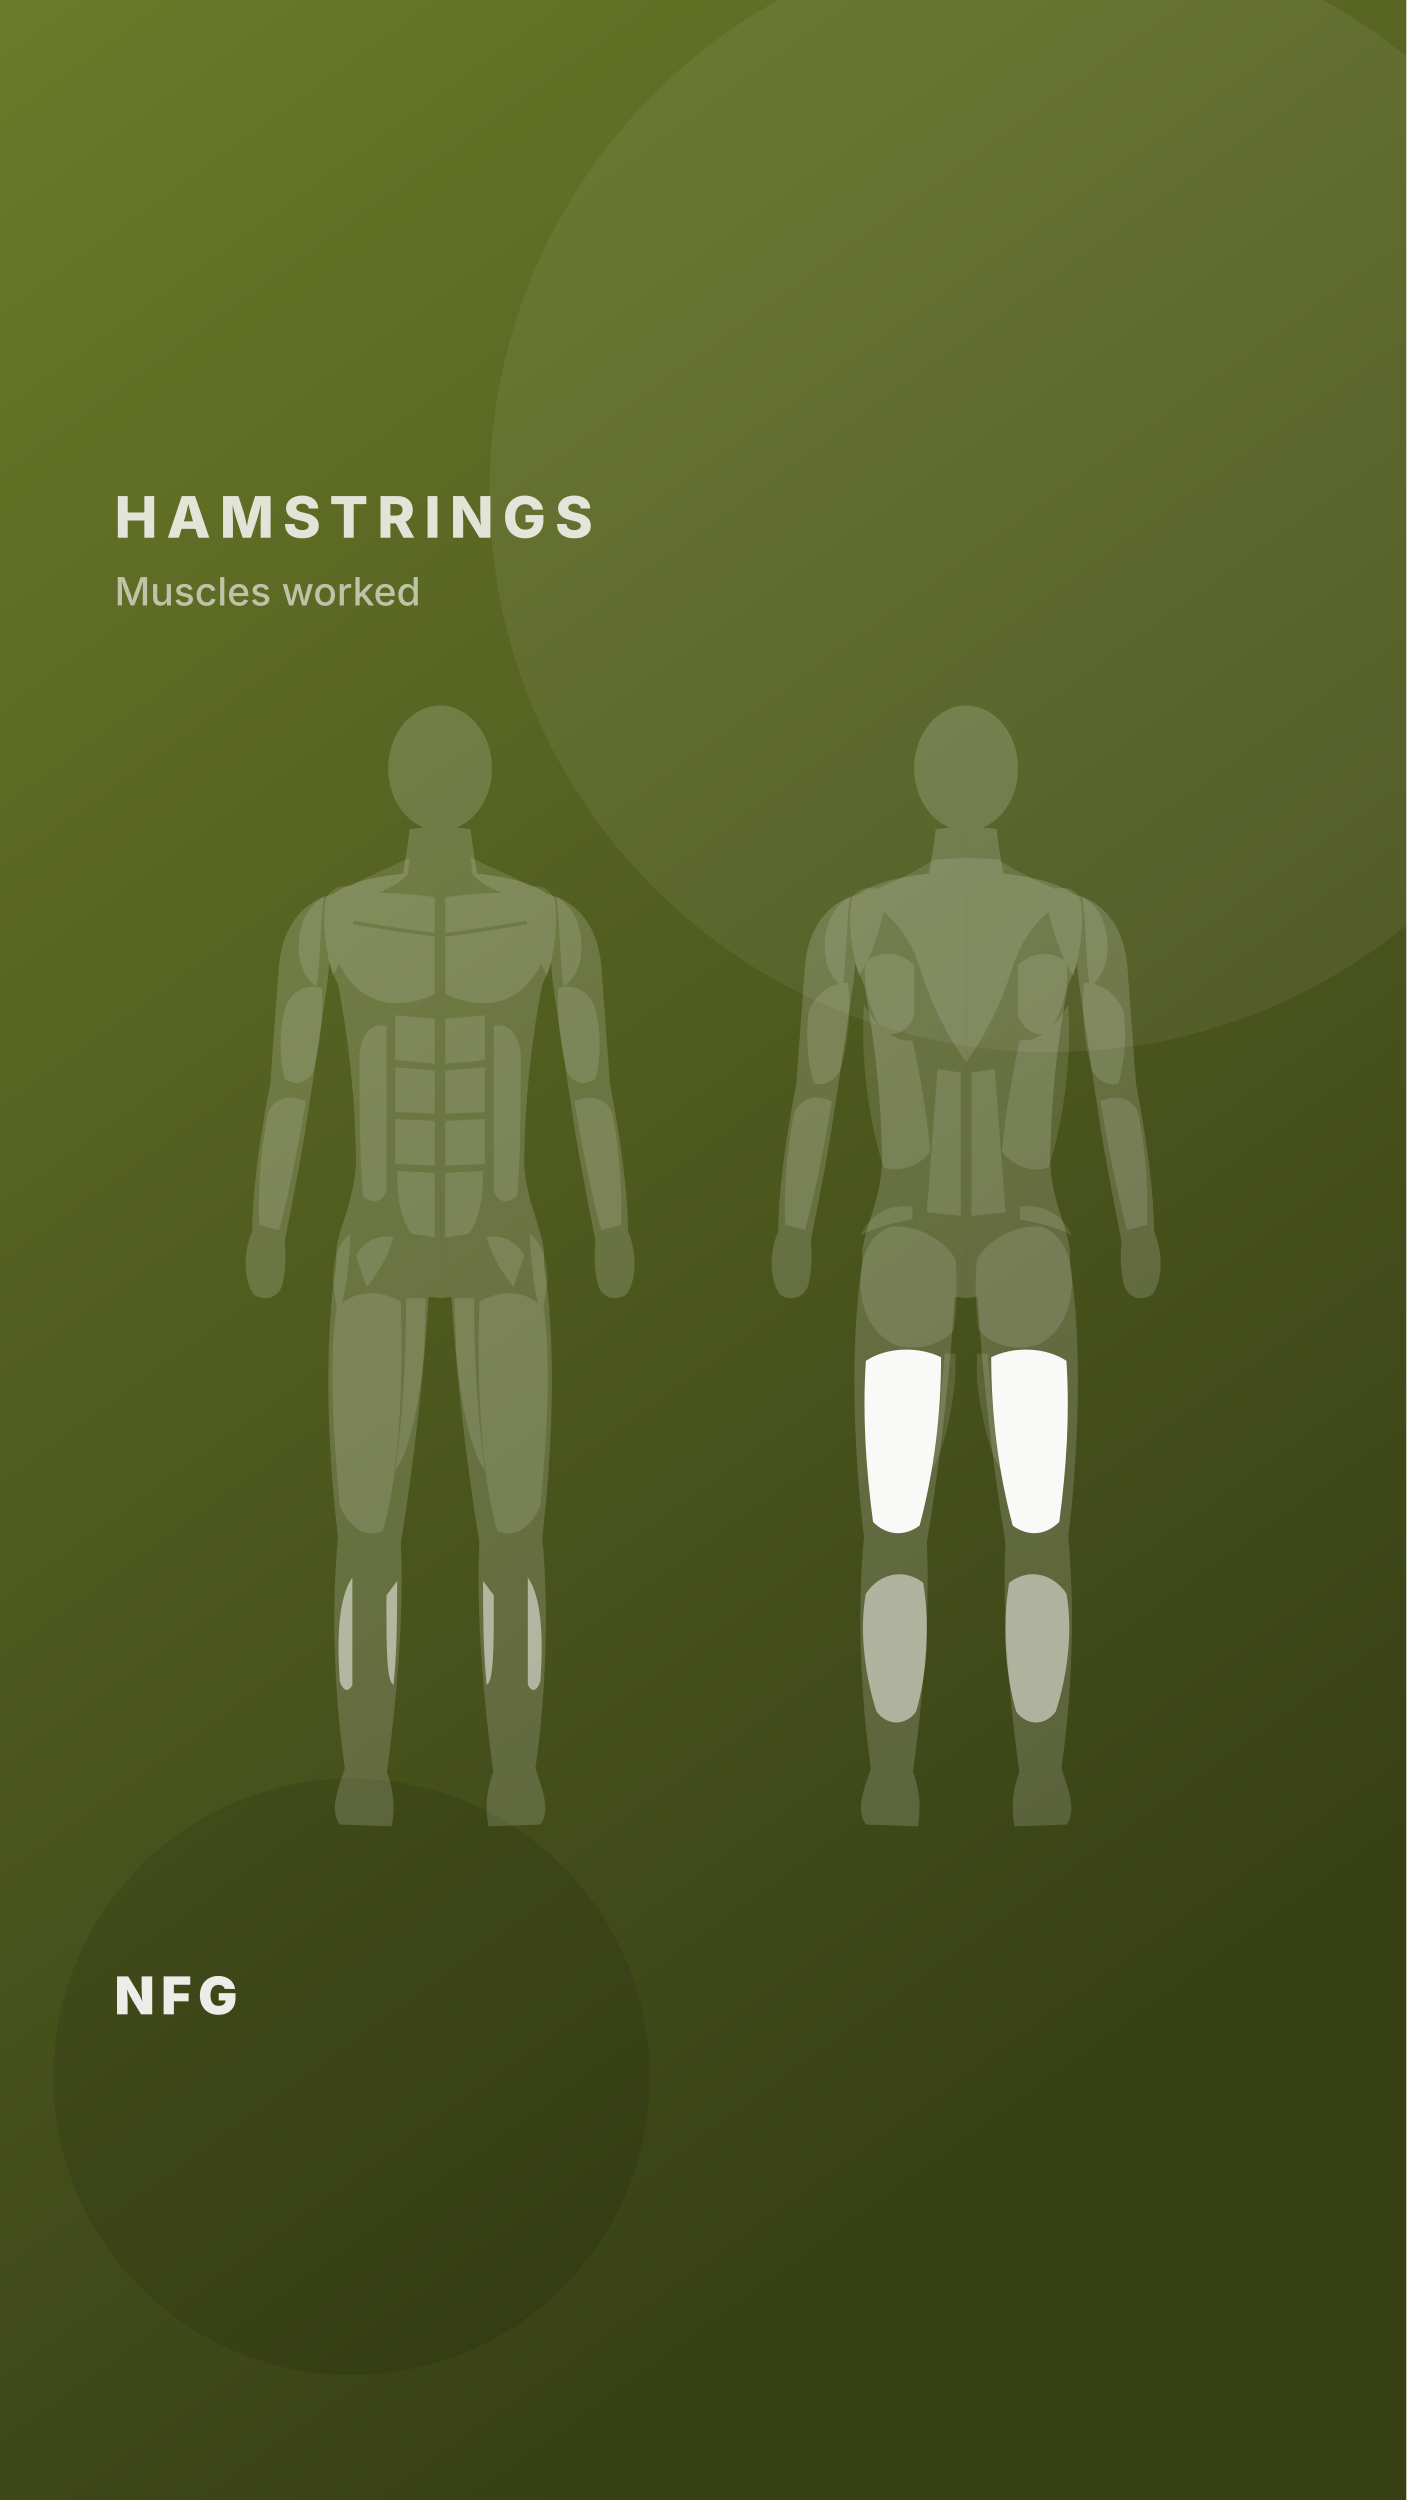
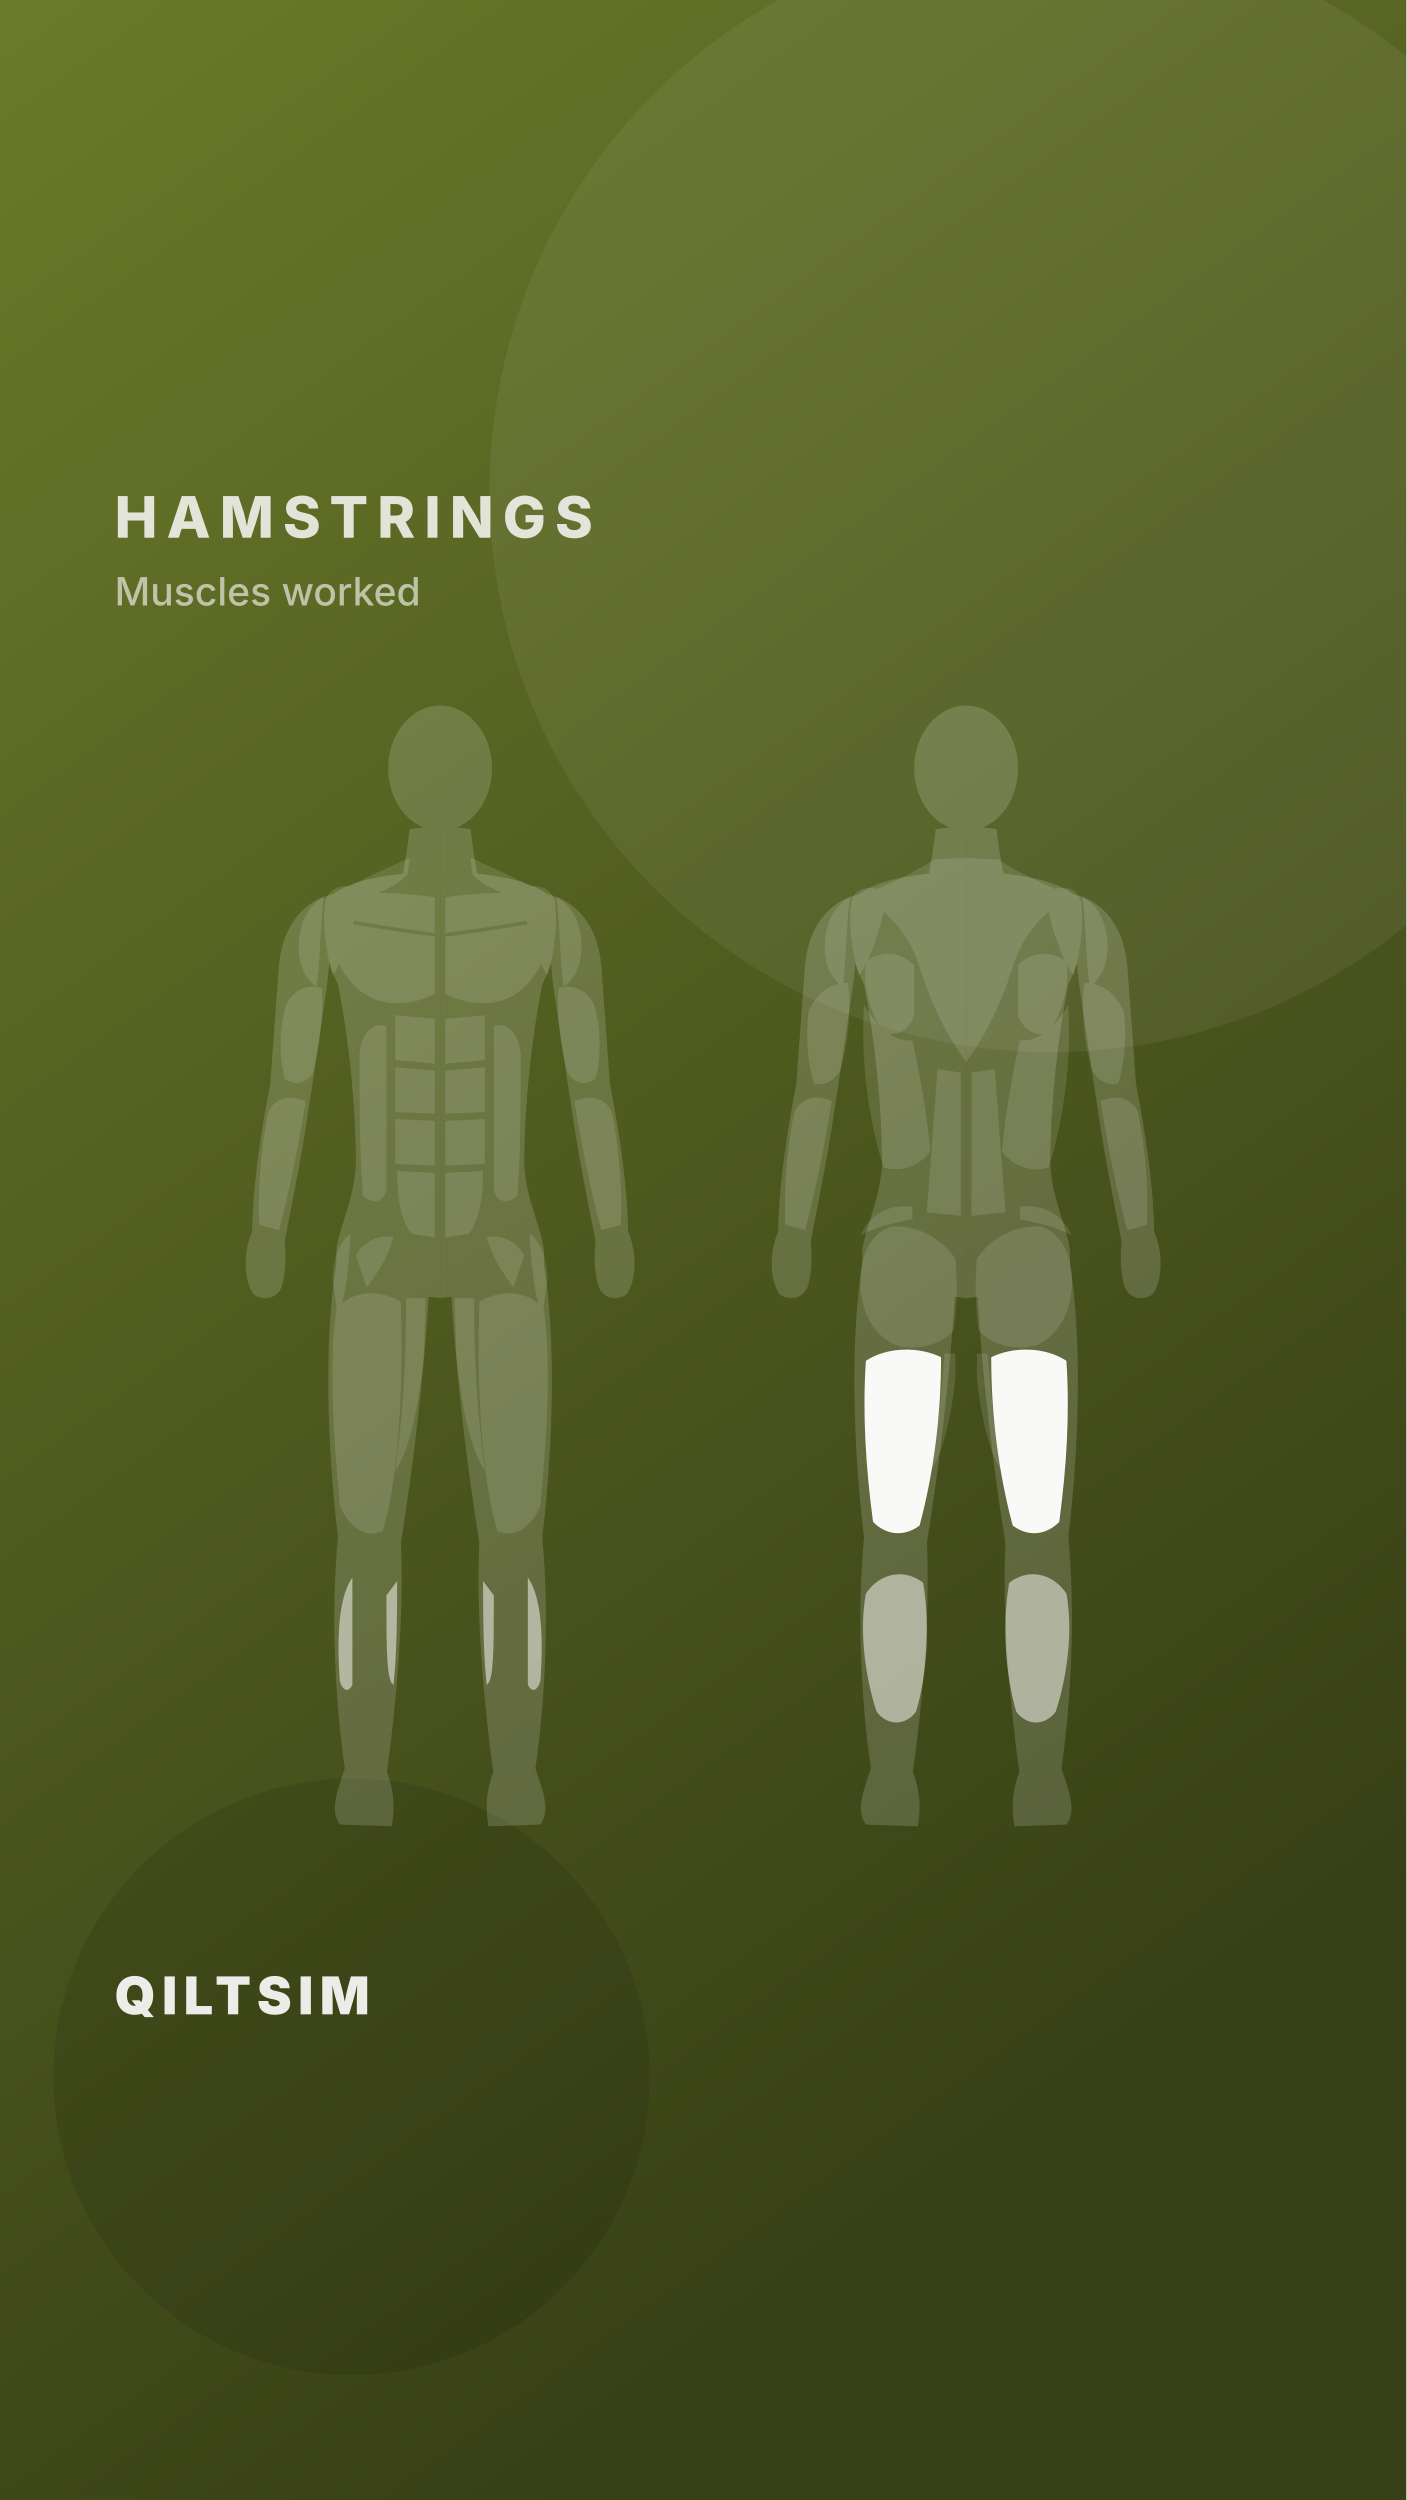
<svg xmlns="http://www.w3.org/2000/svg" viewBox="0 0 1080 1920" width="1080" height="1920" role="img" aria-label="Lying Leg Curl: muscles worked">
  <defs>
    <linearGradient id="bg" x1="0" y1="0" x2="0.4" y2="1">
      <stop offset="0" stop-color="#6B7A2A" />
      <stop offset="1" stop-color="#373F15" />
    </linearGradient>
  </defs>
  <rect width="1080" height="1920" fill="url(#bg)" />
  <circle cx="807" cy="377" r="431" fill="#FFFFFF" fill-opacity="0.06" />
  <circle cx="270" cy="1595" r="229" fill="#000000" fill-opacity="0.10" />
  <g transform="translate(338.0,535.0) scale(1.375)">
    <g opacity="0.16">
      <ellipse cx="0" cy="40" rx="29" ry="35" fill="#FFFFFF" />
      <path d="M0,72 L17,74 C18,82 19,90 21,100 L0,102 Z" fill="#FFFFFF" />
      <path d="M0,72 L17,74 C18,82 19,90 21,100 L0,102 Z" fill="#FFFFFF" transform="scale(-1,1)" />
      <path d="M0,98 L22,99 C40,101 55,105 63,113 C70,121 66,141 57,161 C51,191 47,229 47,261 C48,281 56,295 58,309 L58,322 C40,330 18,334 0,336 Z" fill="#FFFFFF" />
      <path d="M0,98 L22,99 C40,101 55,105 63,113 C70,121 66,141 57,161 C51,191 47,229 47,261 C48,281 56,295 58,309 L58,322 C40,330 18,334 0,336 Z" fill="#FFFFFF" transform="scale(-1,1)" />
      <path d="M58,110 C76,113 88,128 90,150 L95,218 C91,227 77,229 72,221 L63,160 Z" fill="#FFFFFF" />
      <path d="M58,110 C76,113 88,128 90,150 L95,218 C91,227 77,229 72,221 L63,160 Z" fill="#FFFFFF" transform="scale(-1,1)" />
      <path d="M72,220 L95,217 C101,248 105,278 105,300 L87,305 C82,280 76,250 72,220 Z" fill="#FFFFFF" />
      <path d="M72,220 L95,217 C101,248 105,278 105,300 L87,305 C82,280 76,250 72,220 Z" fill="#FFFFFF" transform="scale(-1,1)" />
      <path d="M87,303 L105,299 C110,310 110,326 104,334 C98,338 90,336 88,328 C86,320 86,310 87,303 Z" fill="#FFFFFF" />
      <path d="M87,303 L105,299 C110,310 110,326 104,334 C98,338 90,336 88,328 C86,320 86,310 87,303 Z" fill="#FFFFFF" transform="scale(-1,1)" />
      <path d="M6,330 L58,317 C65,360 63,420 57,470 L22,473 C15,430 9,380 6,330 Z" fill="#FFFFFF" />
      <path d="M6,330 L58,317 C65,360 63,420 57,470 L22,473 C15,430 9,380 6,330 Z" fill="#FFFFFF" transform="scale(-1,1)" />
      <path d="M22,471 L57,469 C61,510 59,560 53,600 L30,603 C24,560 20,510 22,471 Z" fill="#FFFFFF" />
      <path d="M22,471 L57,469 C61,510 59,560 53,600 L30,603 C24,560 20,510 22,471 Z" fill="#FFFFFF" transform="scale(-1,1)" />
      <path d="M30,600 L53,598 C57,610 62,622 56,630 L27,631 C25,620 26,610 30,600 Z" fill="#FFFFFF" />
      <path d="M30,600 L53,598 C57,610 62,622 56,630 L27,631 C25,620 26,610 30,600 Z" fill="#FFFFFF" transform="scale(-1,1)" />
    </g>
    <g opacity="0.12">
      <path d="M17,90 C30,96 44,102 56,109 L40,112 C30,108 22,104 18,99 Z" fill="#FFFFFF" />
      <path d="M17,90 C30,96 44,102 56,109 L40,112 C30,108 22,104 18,99 Z" fill="#FFFFFF" transform="scale(-1,1)" />
      <path d="M44,108 C54,103 62,107 64,114 C66,126 64,142 60,156 C54,146 48,128 44,108 Z" fill="#FFFFFF" />
      <path d="M44,108 C54,103 62,107 64,114 C66,126 64,142 60,156 C54,146 48,128 44,108 Z" fill="#FFFFFF" transform="scale(-1,1)" />
      <path d="M65,112 C73,116 79,126 79,140 C79,150 75,158 69,162 C67,150 67,128 65,112 Z" fill="#FFFFFF" />
      <path d="M65,112 C73,116 79,126 79,140 C79,150 75,158 69,162 C67,150 67,128 65,112 Z" fill="#FFFFFF" transform="scale(-1,1)" />
      <path d="M3,134 C20,132 38,129 56,126 C58,134 58,142 56,150 C50,162 40,170 28,171 C17,172 9,169 3,166 Z" fill="#FFFFFF" />
      <path d="M3,134 C20,132 38,129 56,126 C58,134 58,142 56,150 C50,162 40,170 28,171 C17,172 9,169 3,166 Z" fill="#FFFFFF" transform="scale(-1,1)" />
      <path d="M3,112 C18,110 34,109 46,110 C51,114 54,119 55,124 C38,127 20,130 3,132 Z" fill="#FFFFFF" />
      <path d="M3,112 C18,110 34,109 46,110 C51,114 54,119 55,124 C38,127 20,130 3,132 Z" fill="#FFFFFF" transform="scale(-1,1)" />
      <path d="M66,163 C74,160 82,164 86,172 C90,186 90,200 87,213 C81,218 75,216 71,210 C67,194 65,177 66,163 Z" fill="#FFFFFF" />
      <path d="M66,163 C74,160 82,164 86,172 C90,186 90,200 87,213 C81,218 75,216 71,210 C67,194 65,177 66,163 Z" fill="#FFFFFF" transform="scale(-1,1)" />
      <path d="M75,226 C84,222 92,224 96,232 C100,252 102,276 101,295 L90,298 C84,276 79,250 75,226 Z" fill="#FFFFFF" />
      <path d="M75,226 C84,222 92,224 96,232 C100,252 102,276 101,295 L90,298 C84,276 79,250 75,226 Z" fill="#FFFFFF" transform="scale(-1,1)" />
      <path d="M3,180 L25,178 L25,203 L3,205 Z" fill="#FFFFFF" />
      <path d="M3,180 L25,178 L25,203 L3,205 Z" fill="#FFFFFF" transform="scale(-1,1)" />
      <path d="M3,209 L25,207 L25,232 L3,233 Z" fill="#FFFFFF" />
      <path d="M3,209 L25,207 L25,232 L3,233 Z" fill="#FFFFFF" transform="scale(-1,1)" />
      <path d="M3,237 L25,236 L25,261 L3,262 Z" fill="#FFFFFF" />
      <path d="M3,237 L25,236 L25,261 L3,262 Z" fill="#FFFFFF" transform="scale(-1,1)" />
      <path d="M3,266 L24,265 C24,280 22,292 16,300 L3,302 Z" fill="#FFFFFF" />
      <path d="M3,266 L24,265 C24,280 22,292 16,300 L3,302 Z" fill="#FFFFFF" transform="scale(-1,1)" />
      <path d="M30,184 C38,182 44,188 45,200 C45,230 45,258 43,279 C37,284 32,282 30,276 C30,246 30,214 30,184 Z" fill="#FFFFFF" />
      <path d="M30,184 C38,182 44,188 45,200 C45,230 45,258 43,279 C37,284 32,282 30,276 C30,246 30,214 30,184 Z" fill="#FFFFFF" transform="scale(-1,1)" />
      <path d="M26,302 C34,300 42,304 47,312 L41,330 C35,322 29,313 26,302 Z" fill="#FFFFFF" />
      <path d="M26,302 C34,300 42,304 47,312 L41,330 C35,322 29,313 26,302 Z" fill="#FFFFFF" transform="scale(-1,1)" />
      <path d="M50,300 C56,304 60,314 60,326 L57,346 C53,336 51,320 50,300 Z" fill="#FFFFFF" />
      <path d="M50,300 C56,304 60,314 60,326 L57,346 C53,336 51,320 50,300 Z" fill="#FFFFFF" transform="scale(-1,1)" />
      <path d="M22,338 C34,331 48,331 58,342 C62,372 60,410 56,452 C50,466 40,470 32,466 C24,440 20,390 22,338 Z" fill="#FFFFFF" />
      <path d="M22,338 C34,331 48,331 58,342 C62,372 60,410 56,452 C50,466 40,470 32,466 C24,440 20,390 22,338 Z" fill="#FFFFFF" transform="scale(-1,1)" />
      <path d="M8,336 L19,336 C19,372 21,402 25,432 C17,422 11,392 9,366 Z" fill="#FFFFFF" />
      <path d="M8,336 L19,336 C19,372 21,402 25,432 C17,422 11,392 9,366 Z" fill="#FFFFFF" transform="scale(-1,1)" />
    </g>
    <g opacity="0.5">
      <path d="M49,492 C56,502 58,522 56,550 C54,556 51,556 49,552 C49,530 49,512 49,492 Z" fill="#FFFFFF" />
      <path d="M49,492 C56,502 58,522 56,550 C54,556 51,556 49,552 C49,530 49,512 49,492 Z" fill="#FFFFFF" transform="scale(-1,1)" />
      <path d="M24,494 C24,512 24,532 26,552 C30,550 30,532 30,502 Z" fill="#FFFFFF" />
      <path d="M24,494 C24,512 24,532 26,552 C30,550 30,532 30,502 Z" fill="#FFFFFF" transform="scale(-1,1)" />
    </g>
  </g>
  <g transform="translate(742.0,535.0) scale(1.375)">
    <g opacity="0.16">
      <ellipse cx="0" cy="40" rx="29" ry="35" fill="#FFFFFF" />
      <path d="M0,72 L17,74 C18,82 19,90 21,100 L0,102 Z" fill="#FFFFFF" />
      <path d="M0,72 L17,74 C18,82 19,90 21,100 L0,102 Z" fill="#FFFFFF" transform="scale(-1,1)" />
      <path d="M0,98 L22,99 C40,101 55,105 63,113 C70,121 66,141 57,161 C51,191 47,229 47,261 C48,281 56,295 58,309 L58,322 C40,330 18,334 0,336 Z" fill="#FFFFFF" />
      <path d="M0,98 L22,99 C40,101 55,105 63,113 C70,121 66,141 57,161 C51,191 47,229 47,261 C48,281 56,295 58,309 L58,322 C40,330 18,334 0,336 Z" fill="#FFFFFF" transform="scale(-1,1)" />
      <path d="M58,110 C76,113 88,128 90,150 L95,218 C91,227 77,229 72,221 L63,160 Z" fill="#FFFFFF" />
      <path d="M58,110 C76,113 88,128 90,150 L95,218 C91,227 77,229 72,221 L63,160 Z" fill="#FFFFFF" transform="scale(-1,1)" />
      <path d="M72,220 L95,217 C101,248 105,278 105,300 L87,305 C82,280 76,250 72,220 Z" fill="#FFFFFF" />
      <path d="M72,220 L95,217 C101,248 105,278 105,300 L87,305 C82,280 76,250 72,220 Z" fill="#FFFFFF" transform="scale(-1,1)" />
      <path d="M87,303 L105,299 C110,310 110,326 104,334 C98,338 90,336 88,328 C86,320 86,310 87,303 Z" fill="#FFFFFF" />
      <path d="M87,303 L105,299 C110,310 110,326 104,334 C98,338 90,336 88,328 C86,320 86,310 87,303 Z" fill="#FFFFFF" transform="scale(-1,1)" />
      <path d="M6,330 L58,317 C65,360 63,420 57,470 L22,473 C15,430 9,380 6,330 Z" fill="#FFFFFF" />
      <path d="M6,330 L58,317 C65,360 63,420 57,470 L22,473 C15,430 9,380 6,330 Z" fill="#FFFFFF" transform="scale(-1,1)" />
      <path d="M22,471 L57,469 C61,510 59,560 53,600 L30,603 C24,560 20,510 22,471 Z" fill="#FFFFFF" />
      <path d="M22,471 L57,469 C61,510 59,560 53,600 L30,603 C24,560 20,510 22,471 Z" fill="#FFFFFF" transform="scale(-1,1)" />
      <path d="M30,600 L53,598 C57,610 62,622 56,630 L27,631 C25,620 26,610 30,600 Z" fill="#FFFFFF" />
      <path d="M30,600 L53,598 C57,610 62,622 56,630 L27,631 C25,620 26,610 30,600 Z" fill="#FFFFFF" transform="scale(-1,1)" />
    </g>
    <g opacity="0.12">
      <path d="M0,90 L18,91 C30,99 44,105 58,111 C46,119 34,129 27,148 C21,168 12,188 0,204 Z" fill="#FFFFFF" />
      <path d="M0,90 L18,91 C30,99 44,105 58,111 C46,119 34,129 27,148 C21,168 12,188 0,204 Z" fill="#FFFFFF" transform="scale(-1,1)" />
      <path d="M44,110 C54,104 62,107 64,114 C66,126 64,142 60,156 C53,146 47,128 44,110 Z" fill="#FFFFFF" />
      <path d="M44,110 C54,104 62,107 64,114 C66,126 64,142 60,156 C53,146 47,128 44,110 Z" fill="#FFFFFF" transform="scale(-1,1)" />
      <path d="M65,112 C73,116 79,126 79,140 C79,150 75,158 69,162 C67,150 67,128 65,112 Z" fill="#FFFFFF" />
      <path d="M65,112 C73,116 79,126 79,140 C79,150 75,158 69,162 C67,150 67,128 65,112 Z" fill="#FFFFFF" transform="scale(-1,1)" />
      <path d="M29,150 C37,142 48,142 56,148 C58,161 54,176 46,188 C38,190 32,186 29,178 Z" fill="#FFFFFF" />
      <path d="M29,150 C37,142 48,142 56,148 C58,161 54,176 46,188 C38,190 32,186 29,178 Z" fill="#FFFFFF" transform="scale(-1,1)" />
      <path d="M30,192 C40,193 50,185 57,172 C59,200 55,236 46,263 C36,266 26,262 20,254 C22,232 26,210 30,192 Z" fill="#FFFFFF" />
      <path d="M30,192 C40,193 50,185 57,172 C59,200 55,236 46,263 C36,266 26,262 20,254 C22,232 26,210 30,192 Z" fill="#FFFFFF" transform="scale(-1,1)" />
      <path d="M3,210 L16,208 C18,236 20,262 22,288 L3,290 Z" fill="#FFFFFF" />
      <path d="M3,210 L16,208 C18,236 20,262 22,288 L3,290 Z" fill="#FFFFFF" transform="scale(-1,1)" />
      <path d="M66,160 C76,160 84,166 88,176 C90,192 88,206 85,216 C79,218 73,214 70,208 C66,192 64,176 66,160 Z" fill="#FFFFFF" />
      <path d="M66,160 C76,160 84,166 88,176 C90,192 88,206 85,216 C79,218 73,214 70,208 C66,192 64,176 66,160 Z" fill="#FFFFFF" transform="scale(-1,1)" />
      <path d="M75,226 C84,222 92,224 96,232 C100,252 102,276 101,295 L90,298 C84,276 79,250 75,226 Z" fill="#FFFFFF" />
      <path d="M75,226 C84,222 92,224 96,232 C100,252 102,276 101,295 L90,298 C84,276 79,250 75,226 Z" fill="#FFFFFF" transform="scale(-1,1)" />
      <path d="M30,285 C42,283 54,289 59,301 C52,297 42,294 30,292 Z" fill="#FFFFFF" />
      <path d="M30,285 C42,283 54,289 59,301 C52,297 42,294 30,292 Z" fill="#FFFFFF" transform="scale(-1,1)" />
      <path d="M6,314 C14,302 28,295 42,296 C54,300 60,314 59,330 C58,344 52,356 40,362 C28,366 14,362 7,354 C5,342 5,326 6,314 Z" fill="#FFFFFF" />
      <path d="M6,314 C14,302 28,295 42,296 C54,300 60,314 59,330 C58,344 52,356 40,362 C28,366 14,362 7,354 C5,342 5,326 6,314 Z" fill="#FFFFFF" transform="scale(-1,1)" />
      <path d="M6,367 L12,367 C14,391 16,411 20,433 C12,421 8,399 6,381 Z" fill="#FFFFFF" />
      <path d="M6,367 L12,367 C14,391 16,411 20,433 C12,421 8,399 6,381 Z" fill="#FFFFFF" transform="scale(-1,1)" />
    </g>
    <g opacity="0.5">
      <path d="M24,495 C34,487 48,489 56,501 C60,523 56,549 50,567 C44,575 34,575 28,567 C22,547 20,519 24,495 Z" fill="#FFFFFF" />
      <path d="M24,495 C34,487 48,489 56,501 C60,523 56,549 50,567 C44,575 34,575 28,567 C22,547 20,519 24,495 Z" fill="#FFFFFF" transform="scale(-1,1)" />
    </g>
    <g opacity="0.96">
      <path d="M14,369 C26,363 44,363 56,371 C58,401 56,431 52,461 C44,469 34,469 26,463 C18,433 14,401 14,369 Z" fill="#FFFFFF" />
      <path d="M14,369 C26,363 44,363 56,371 C58,401 56,431 52,461 C44,469 34,469 26,463 C18,433 14,401 14,369 Z" fill="#FFFFFF" transform="scale(-1,1)" />
    </g>
  </g>
  <text x="88" y="413" fill="#FFFFFF" fill-opacity="0.82" font-family="Inter, 'Helvetica Neue', Helvetica, Arial, sans-serif" font-size="44" font-weight="800" letter-spacing="7">HAMSTRINGS</text>
  <text x="88" y="465" fill="#FFFFFF" fill-opacity="0.6" font-family="Inter, 'Helvetica Neue', Helvetica, Arial, sans-serif" font-size="30" font-weight="500">Muscles worked</text>
-   <text x="88" y="1547" fill="#FFFFFF" fill-opacity="0.9" font-family="Inter, 'Helvetica Neue', Helvetica, Arial, sans-serif" font-size="40" font-weight="900" letter-spacing="5">NFG</text>
+   <text x="88" y="1547" fill="#FFFFFF" fill-opacity="0.9" font-family="Inter, 'Helvetica Neue', Helvetica, Arial, sans-serif" font-size="40" font-weight="900" letter-spacing="5">QILTSIM</text>
</svg>
